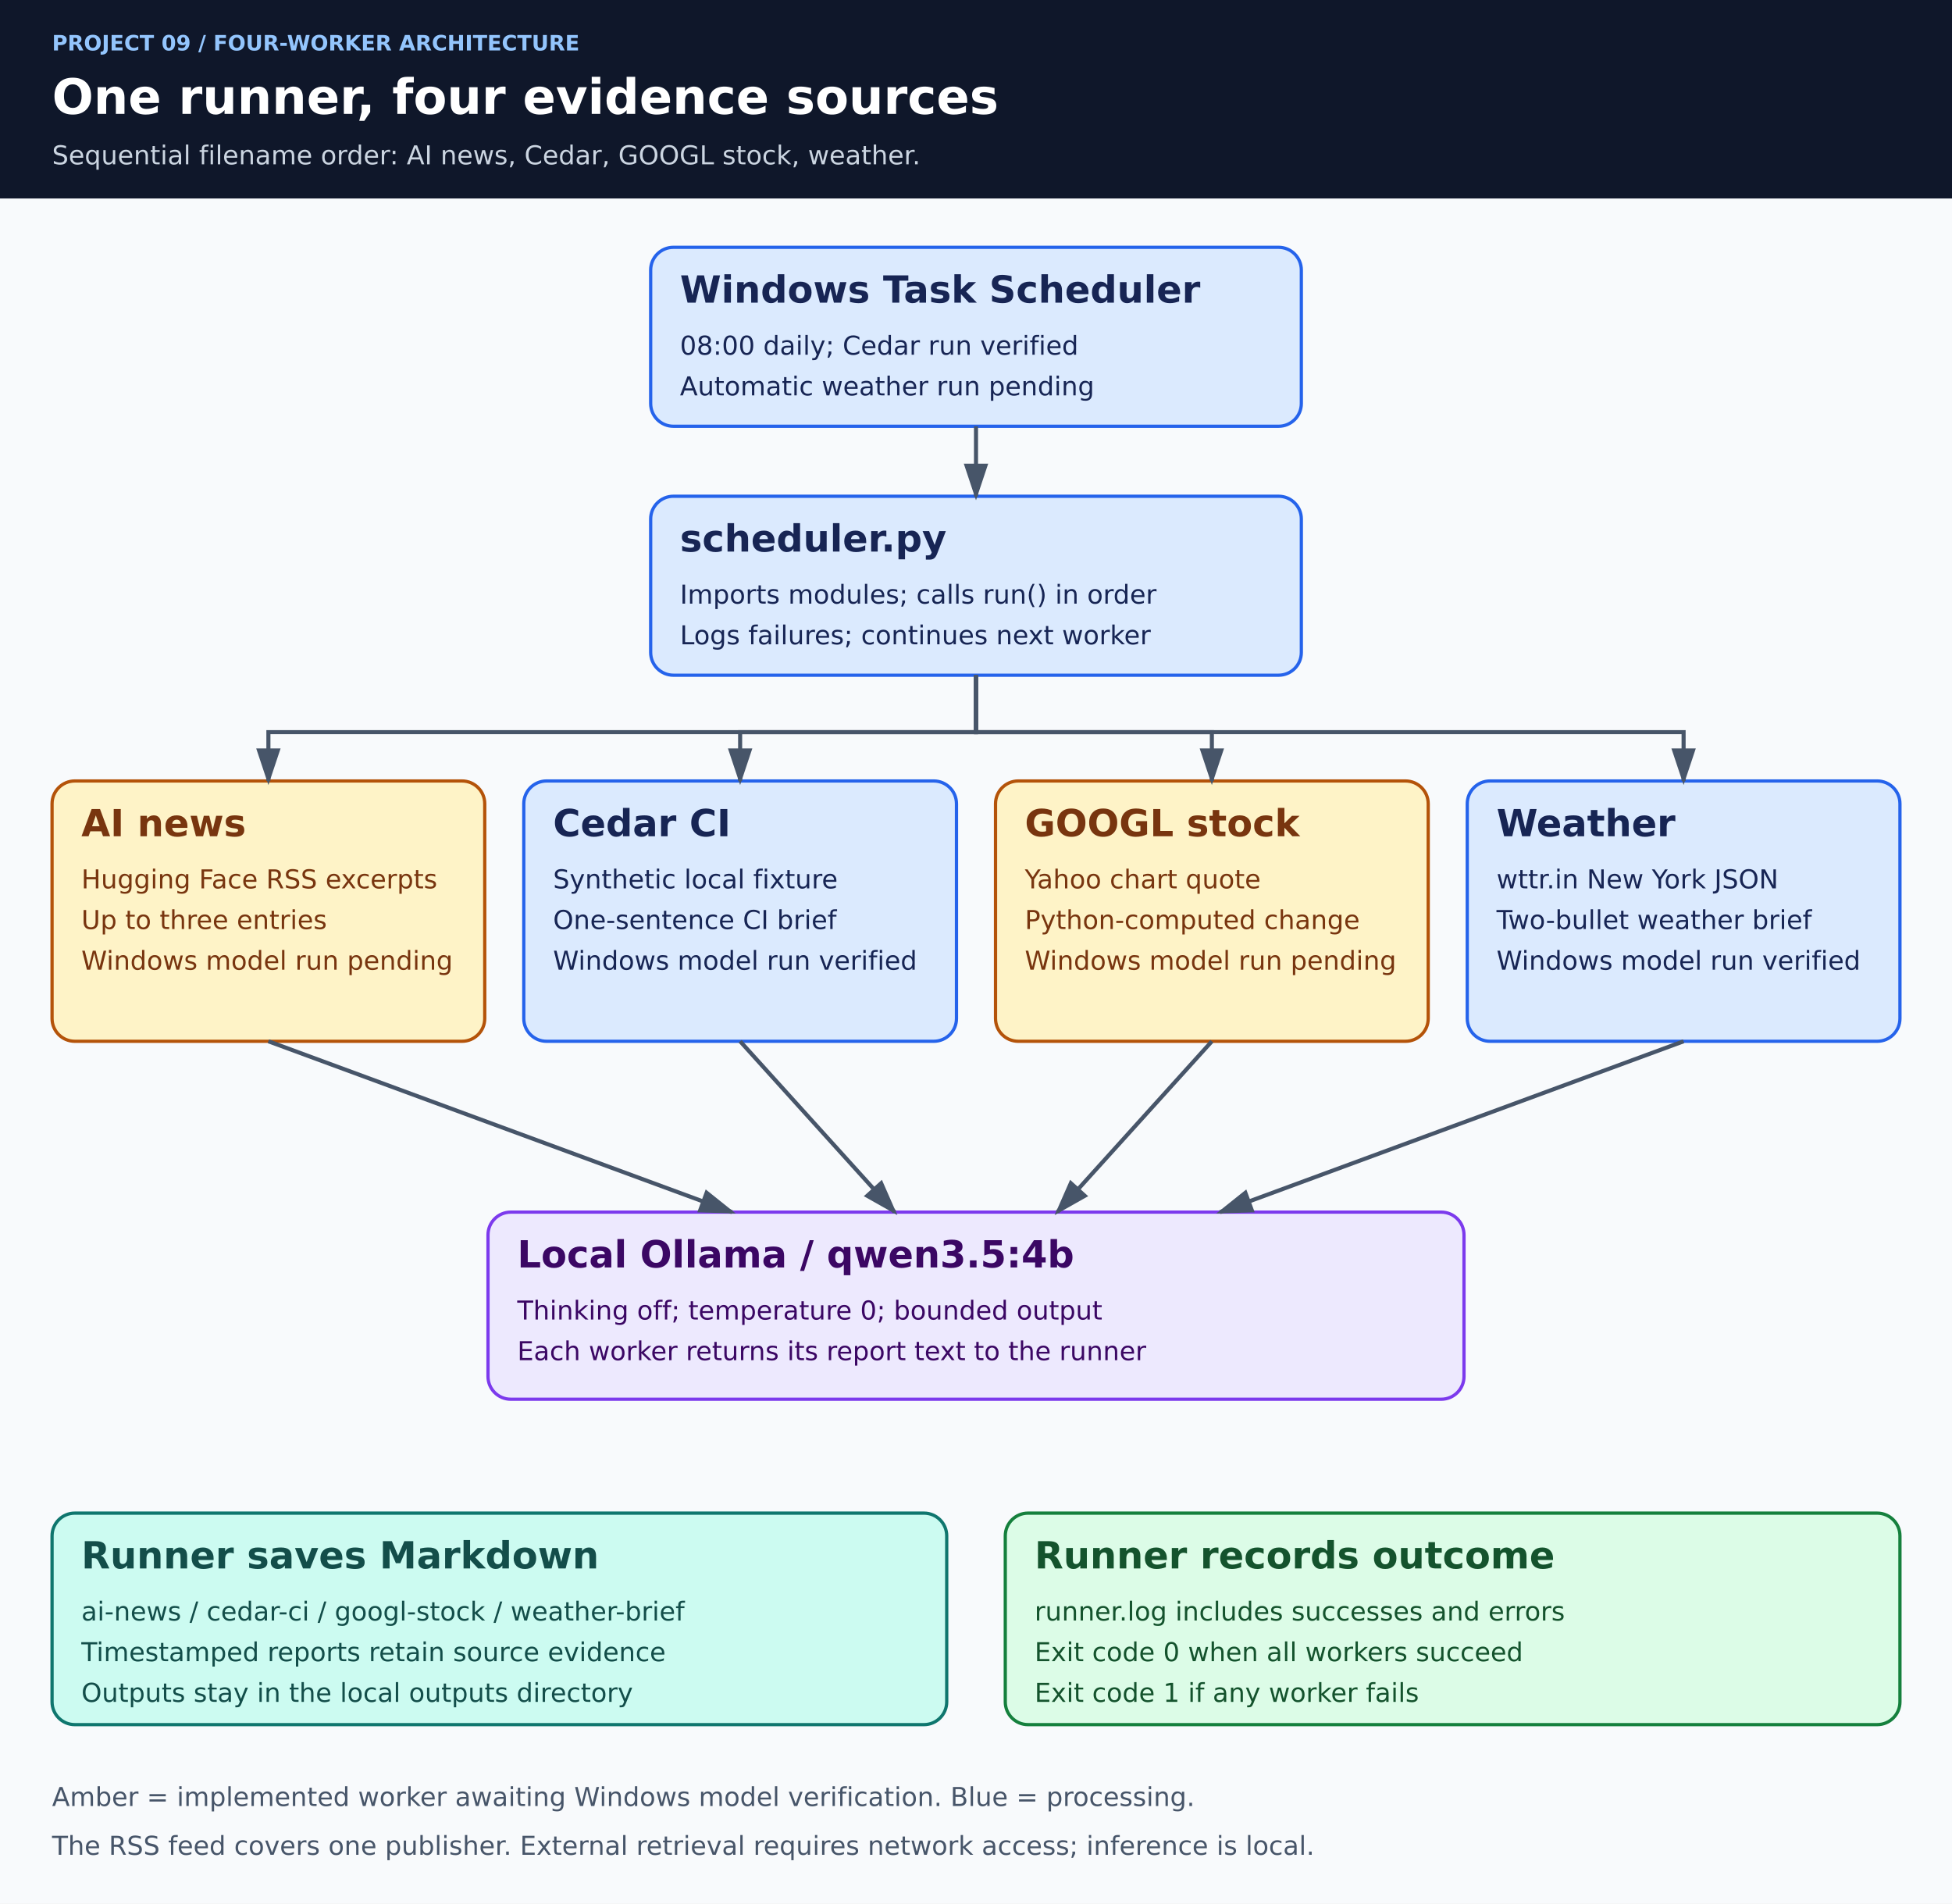
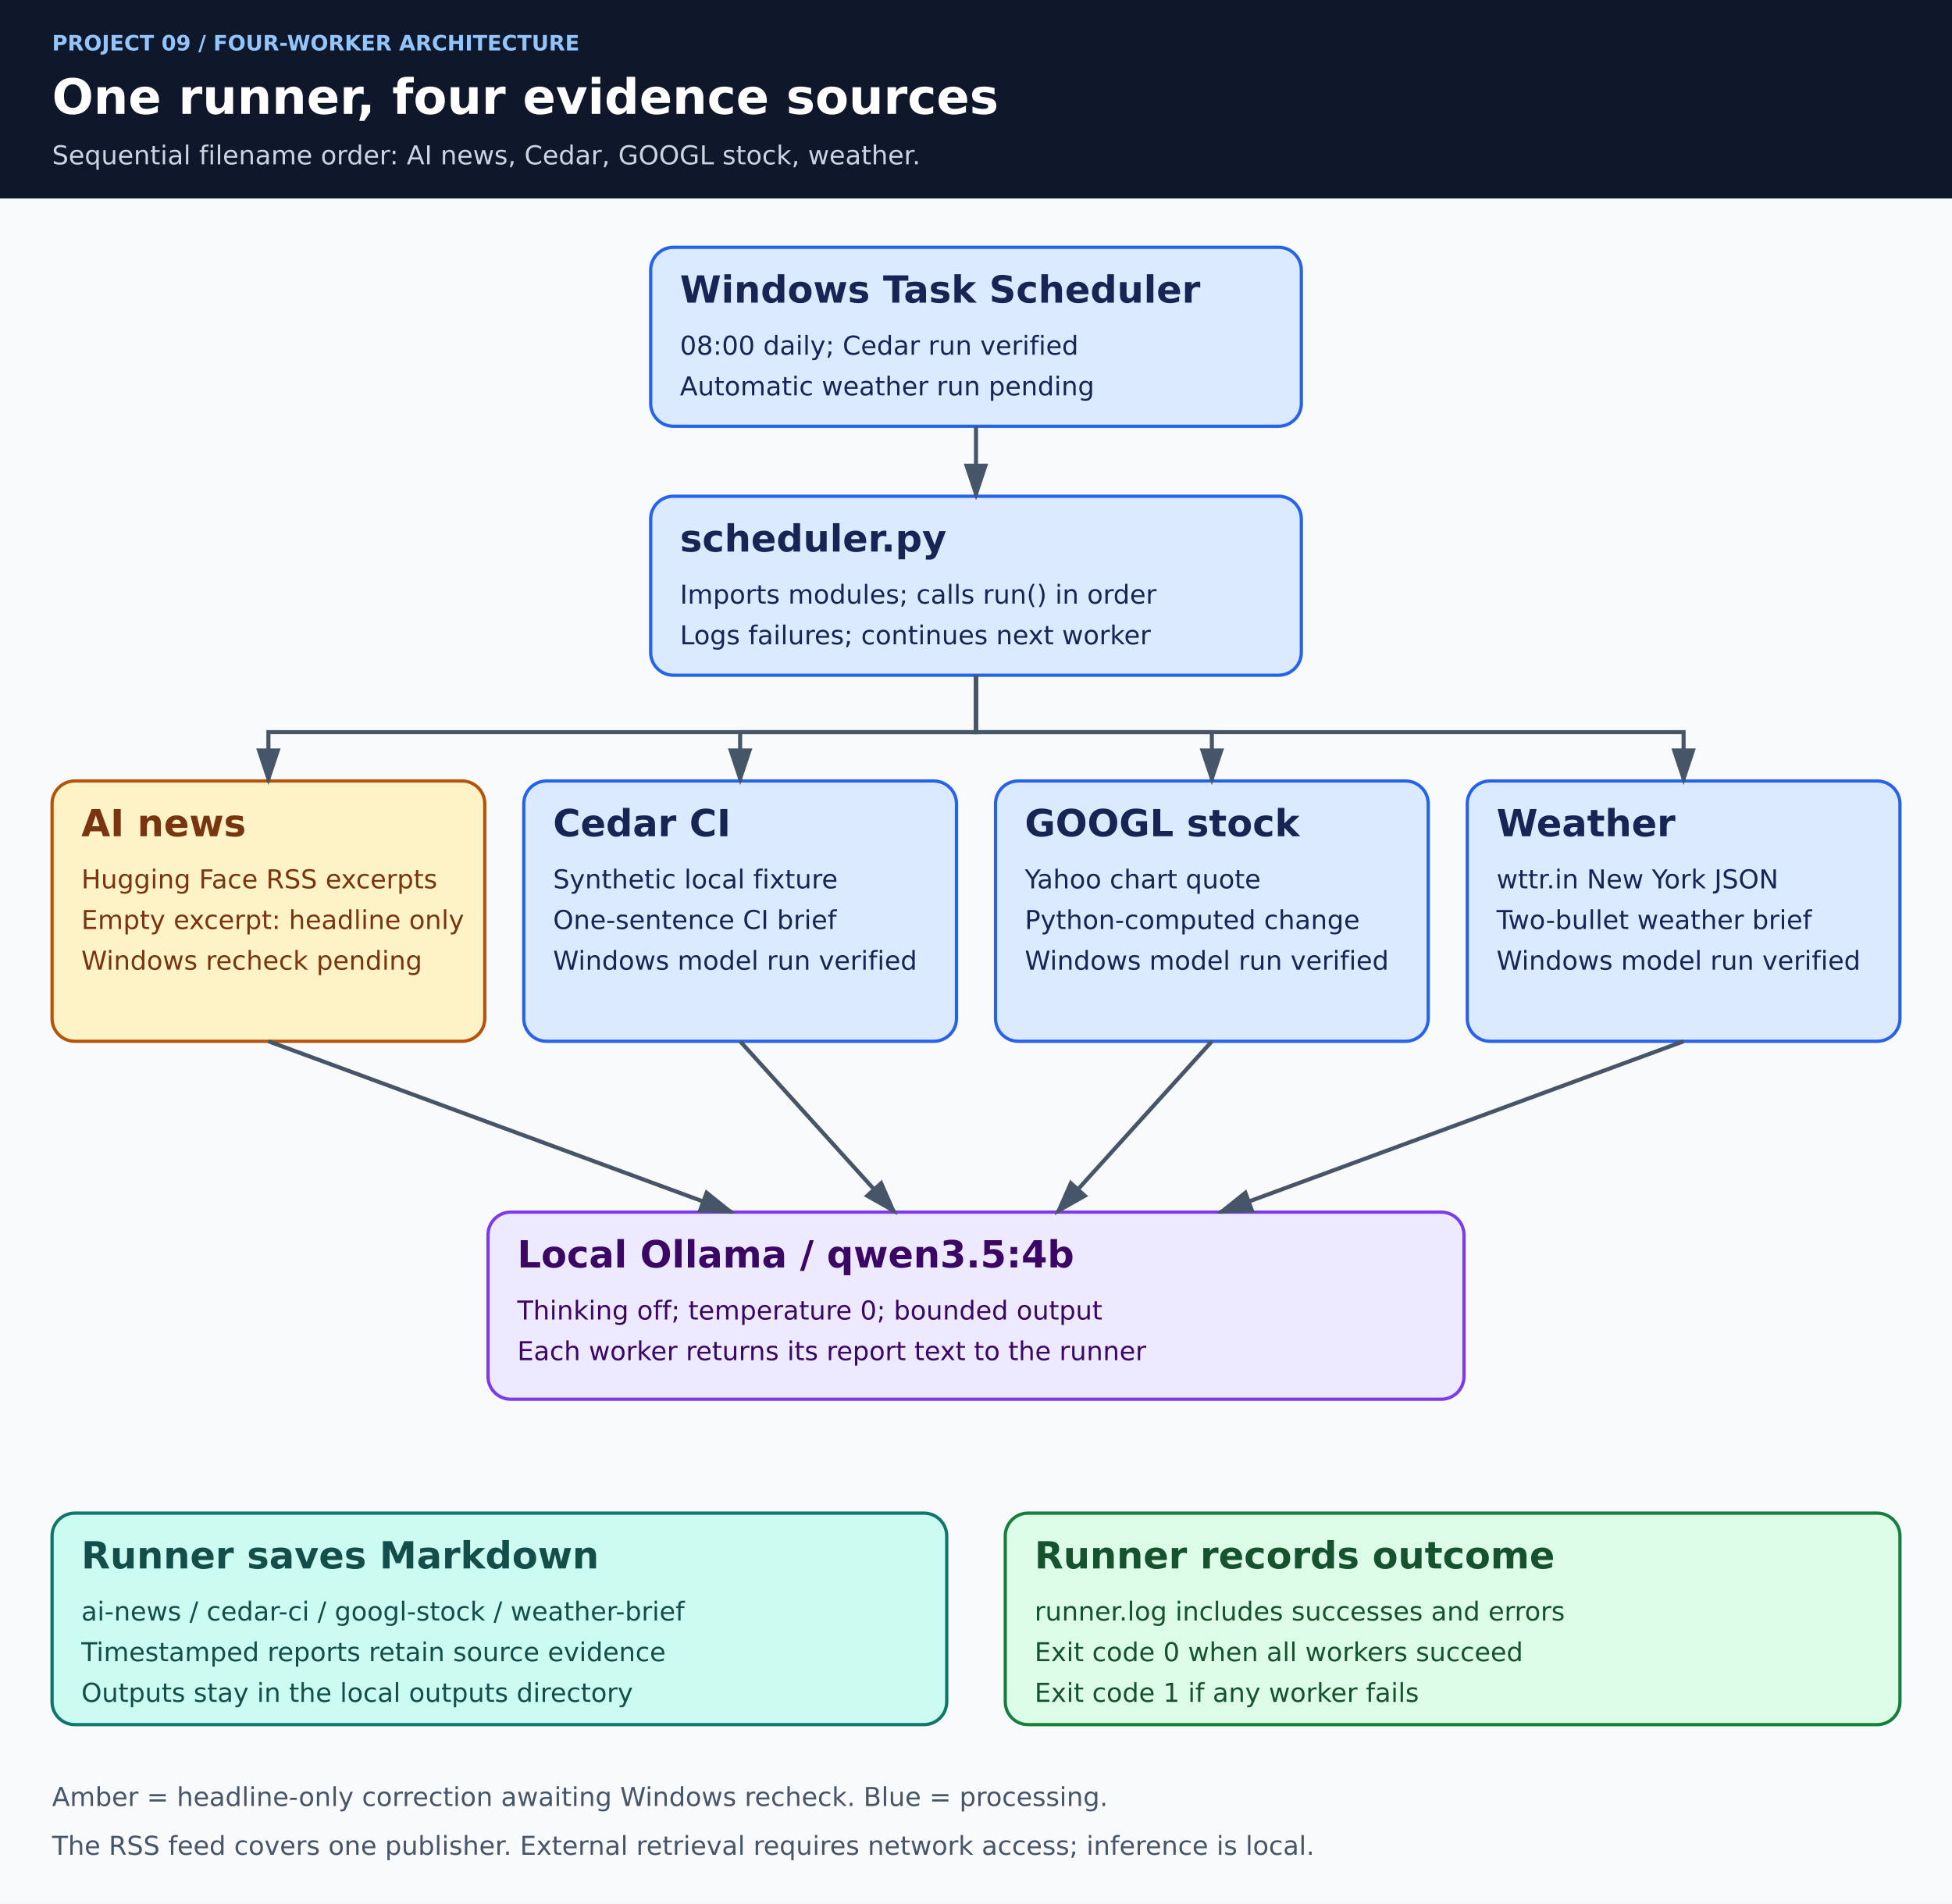
<svg xmlns="http://www.w3.org/2000/svg" width="1200" height="1170" viewBox="0 0 1200 1170" role="img" aria-labelledby="title desc">
  <defs>
    <marker id="arrow" markerWidth="10" markerHeight="10" refX="8" refY="3" orient="auto">
      <path d="M0,0 L0,6 L9,3 z" fill="#475569" />
    </marker>
  </defs>
  <rect width="1200" height="1170" fill="#F8FAFC" />
  <g font-family="DejaVu Sans, Arial, sans-serif">
    <rect width="1200" height="122" fill="#0F172A" />
    <text x="32" y="31" font-size="13" fill="#93C5FD" font-weight="700">PROJECT 09 / FOUR-WORKER ARCHITECTURE</text>
    <text x="32" y="70" font-size="30" fill="#FFFFFF" font-weight="700">One runner, four evidence sources</text>
    <text x="32" y="101" font-size="16" fill="#CBD5E1" font-weight="400">Sequential filename order: AI news, Cedar, GOOGL stock, weather.</text>
    <rect x="400" y="152" width="400" height="110" rx="14" fill="#DBEAFE" stroke="#2563EB" stroke-width="2" />
    <text x="418" y="186" font-size="23" fill="#172554" font-weight="700">Windows Task Scheduler</text>
    <text x="418" y="218" font-size="16" fill="#172554" font-weight="400">08:00 daily; Cedar run verified</text>
    <text x="418" y="243" font-size="16" fill="#172554" font-weight="400">Automatic weather run pending</text>
    <rect x="400" y="305" width="400" height="110" rx="14" fill="#DBEAFE" stroke="#2563EB" stroke-width="2" />
    <text x="418" y="339" font-size="23" fill="#172554" font-weight="700">scheduler.py</text>
    <text x="418" y="371" font-size="16" fill="#172554" font-weight="400">Imports modules; calls run() in order</text>
    <text x="418" y="396" font-size="16" fill="#172554" font-weight="400">Logs failures; continues next worker</text>
    <path d="M600 262 V305" stroke="#475569" stroke-width="2.5" fill="none" marker-end="url(#arrow)" />
    <rect x="32" y="480" width="266" height="160" rx="14" fill="#FEF3C7" stroke="#B45309" stroke-width="2" />
    <text x="50" y="514" font-size="23" fill="#78350F" font-weight="700">AI news</text>
    <text x="50" y="546" font-size="16" fill="#78350F" font-weight="400">Hugging Face RSS excerpts</text>
-     <text x="50" y="571" font-size="16" fill="#78350F" font-weight="400">Up to three entries</text>
-     <text x="50" y="596" font-size="16" fill="#78350F" font-weight="400">Windows model run pending</text>
+     <text x="50" y="571" font-size="16" fill="#78350F" font-weight="400">Empty excerpt: headline only</text>
+     <text x="50" y="596" font-size="16" fill="#78350F" font-weight="400">Windows recheck pending</text>
    <path d="M600 415 V450 H165 V480" stroke="#475569" stroke-width="2.5" fill="none" marker-end="url(#arrow)" />
    <rect x="322" y="480" width="266" height="160" rx="14" fill="#DBEAFE" stroke="#2563EB" stroke-width="2" />
    <text x="340" y="514" font-size="23" fill="#172554" font-weight="700">Cedar CI</text>
    <text x="340" y="546" font-size="16" fill="#172554" font-weight="400">Synthetic local fixture</text>
    <text x="340" y="571" font-size="16" fill="#172554" font-weight="400">One-sentence CI brief</text>
    <text x="340" y="596" font-size="16" fill="#172554" font-weight="400">Windows model run verified</text>
    <path d="M600 415 V450 H455 V480" stroke="#475569" stroke-width="2.5" fill="none" marker-end="url(#arrow)" />
-     <rect x="612" y="480" width="266" height="160" rx="14" fill="#FEF3C7" stroke="#B45309" stroke-width="2" />
-     <text x="630" y="514" font-size="23" fill="#78350F" font-weight="700">GOOGL stock</text>
-     <text x="630" y="546" font-size="16" fill="#78350F" font-weight="400">Yahoo chart quote</text>
-     <text x="630" y="571" font-size="16" fill="#78350F" font-weight="400">Python-computed change</text>
-     <text x="630" y="596" font-size="16" fill="#78350F" font-weight="400">Windows model run pending</text>
+     <rect x="612" y="480" width="266" height="160" rx="14" fill="#DBEAFE" stroke="#2563EB" stroke-width="2" />
+     <text x="630" y="514" font-size="23" fill="#172554" font-weight="700">GOOGL stock</text>
+     <text x="630" y="546" font-size="16" fill="#172554" font-weight="400">Yahoo chart quote</text>
+     <text x="630" y="571" font-size="16" fill="#172554" font-weight="400">Python-computed change</text>
+     <text x="630" y="596" font-size="16" fill="#172554" font-weight="400">Windows model run verified</text>
    <path d="M600 415 V450 H745 V480" stroke="#475569" stroke-width="2.5" fill="none" marker-end="url(#arrow)" />
    <rect x="902" y="480" width="266" height="160" rx="14" fill="#DBEAFE" stroke="#2563EB" stroke-width="2" />
    <text x="920" y="514" font-size="23" fill="#172554" font-weight="700">Weather</text>
    <text x="920" y="546" font-size="16" fill="#172554" font-weight="400">wttr.in New York JSON</text>
    <text x="920" y="571" font-size="16" fill="#172554" font-weight="400">Two-bullet weather brief</text>
    <text x="920" y="596" font-size="16" fill="#172554" font-weight="400">Windows model run verified</text>
    <path d="M600 415 V450 H1035 V480" stroke="#475569" stroke-width="2.5" fill="none" marker-end="url(#arrow)" />
    <rect x="300" y="745" width="600" height="115" rx="14" fill="#EDE9FE" stroke="#7C3AED" stroke-width="2" />
    <text x="318" y="779" font-size="23" fill="#3B0764" font-weight="700">Local Ollama / qwen3.5:4b</text>
    <text x="318" y="811" font-size="16" fill="#3B0764" font-weight="400">Thinking off; temperature 0; bounded output</text>
    <text x="318" y="836" font-size="16" fill="#3B0764" font-weight="400">Each worker returns its report text to the runner</text>
    <path d="M165 640 L450 745" stroke="#475569" stroke-width="2.5" fill="none" marker-end="url(#arrow)" />
    <path d="M455 640 L550 745" stroke="#475569" stroke-width="2.5" fill="none" marker-end="url(#arrow)" />
    <path d="M745 640 L650 745" stroke="#475569" stroke-width="2.5" fill="none" marker-end="url(#arrow)" />
    <path d="M1035 640 L750 745" stroke="#475569" stroke-width="2.5" fill="none" marker-end="url(#arrow)" />
    <rect x="32" y="930" width="550" height="130" rx="14" fill="#CCFBF1" stroke="#0F766E" stroke-width="2" />
    <text x="50" y="964" font-size="23" fill="#134E4A" font-weight="700">Runner saves Markdown</text>
    <text x="50" y="996" font-size="16" fill="#134E4A" font-weight="400">ai-news / cedar-ci / googl-stock / weather-brief</text>
    <text x="50" y="1021" font-size="16" fill="#134E4A" font-weight="400">Timestamped reports retain source evidence</text>
    <text x="50" y="1046" font-size="16" fill="#134E4A" font-weight="400">Outputs stay in the local outputs directory</text>
    <rect x="618" y="930" width="550" height="130" rx="14" fill="#DCFCE7" stroke="#15803D" stroke-width="2" />
    <text x="636" y="964" font-size="23" fill="#14532D" font-weight="700">Runner records outcome</text>
    <text x="636" y="996" font-size="16" fill="#14532D" font-weight="400">runner.log includes successes and errors</text>
    <text x="636" y="1021" font-size="16" fill="#14532D" font-weight="400">Exit code 0 when all workers succeed</text>
    <text x="636" y="1046" font-size="16" fill="#14532D" font-weight="400">Exit code 1 if any worker fails</text>
-     <text x="32" y="1110" font-size="16" fill="#475569" font-weight="400">Amber = implemented worker awaiting Windows model verification. Blue = processing.</text>
+     <text x="32" y="1110" font-size="16" fill="#475569" font-weight="400">Amber = headline-only correction awaiting Windows recheck. Blue = processing.</text>
    <text x="32" y="1140" font-size="16" fill="#475569" font-weight="400">The RSS feed covers one publisher. External retrieval requires network access; inference is local.</text>
  </g>
</svg>
